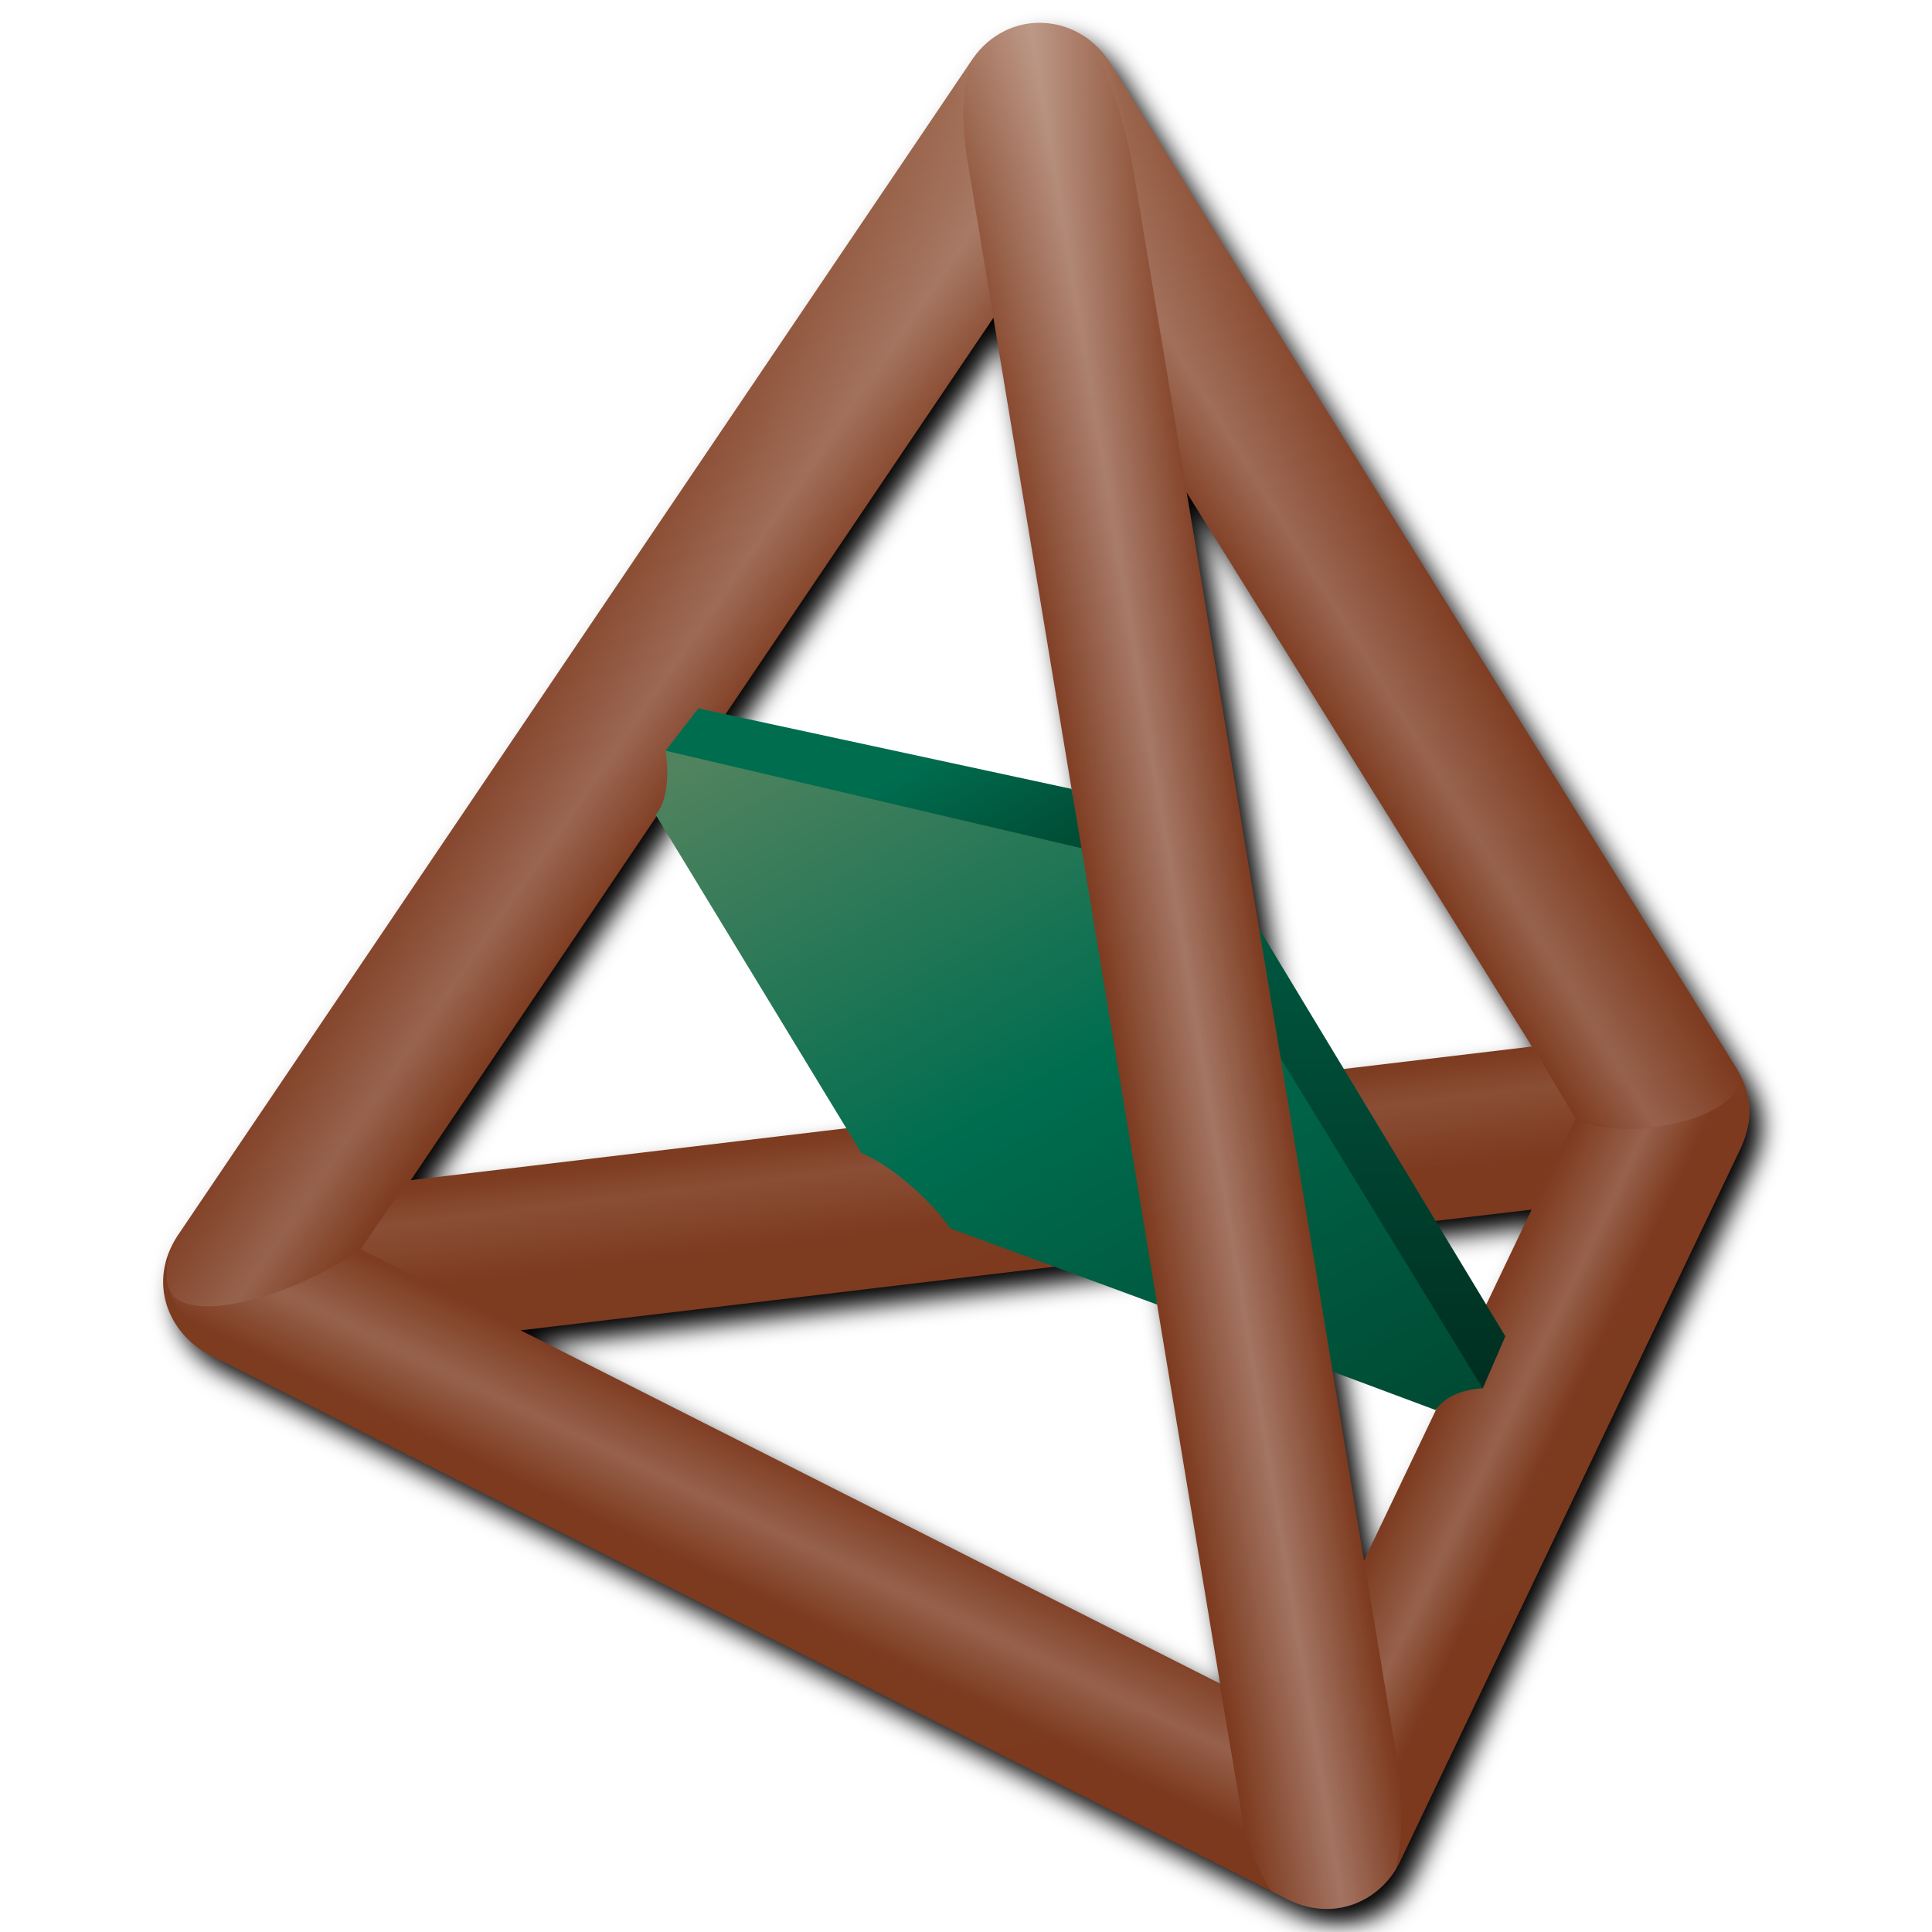
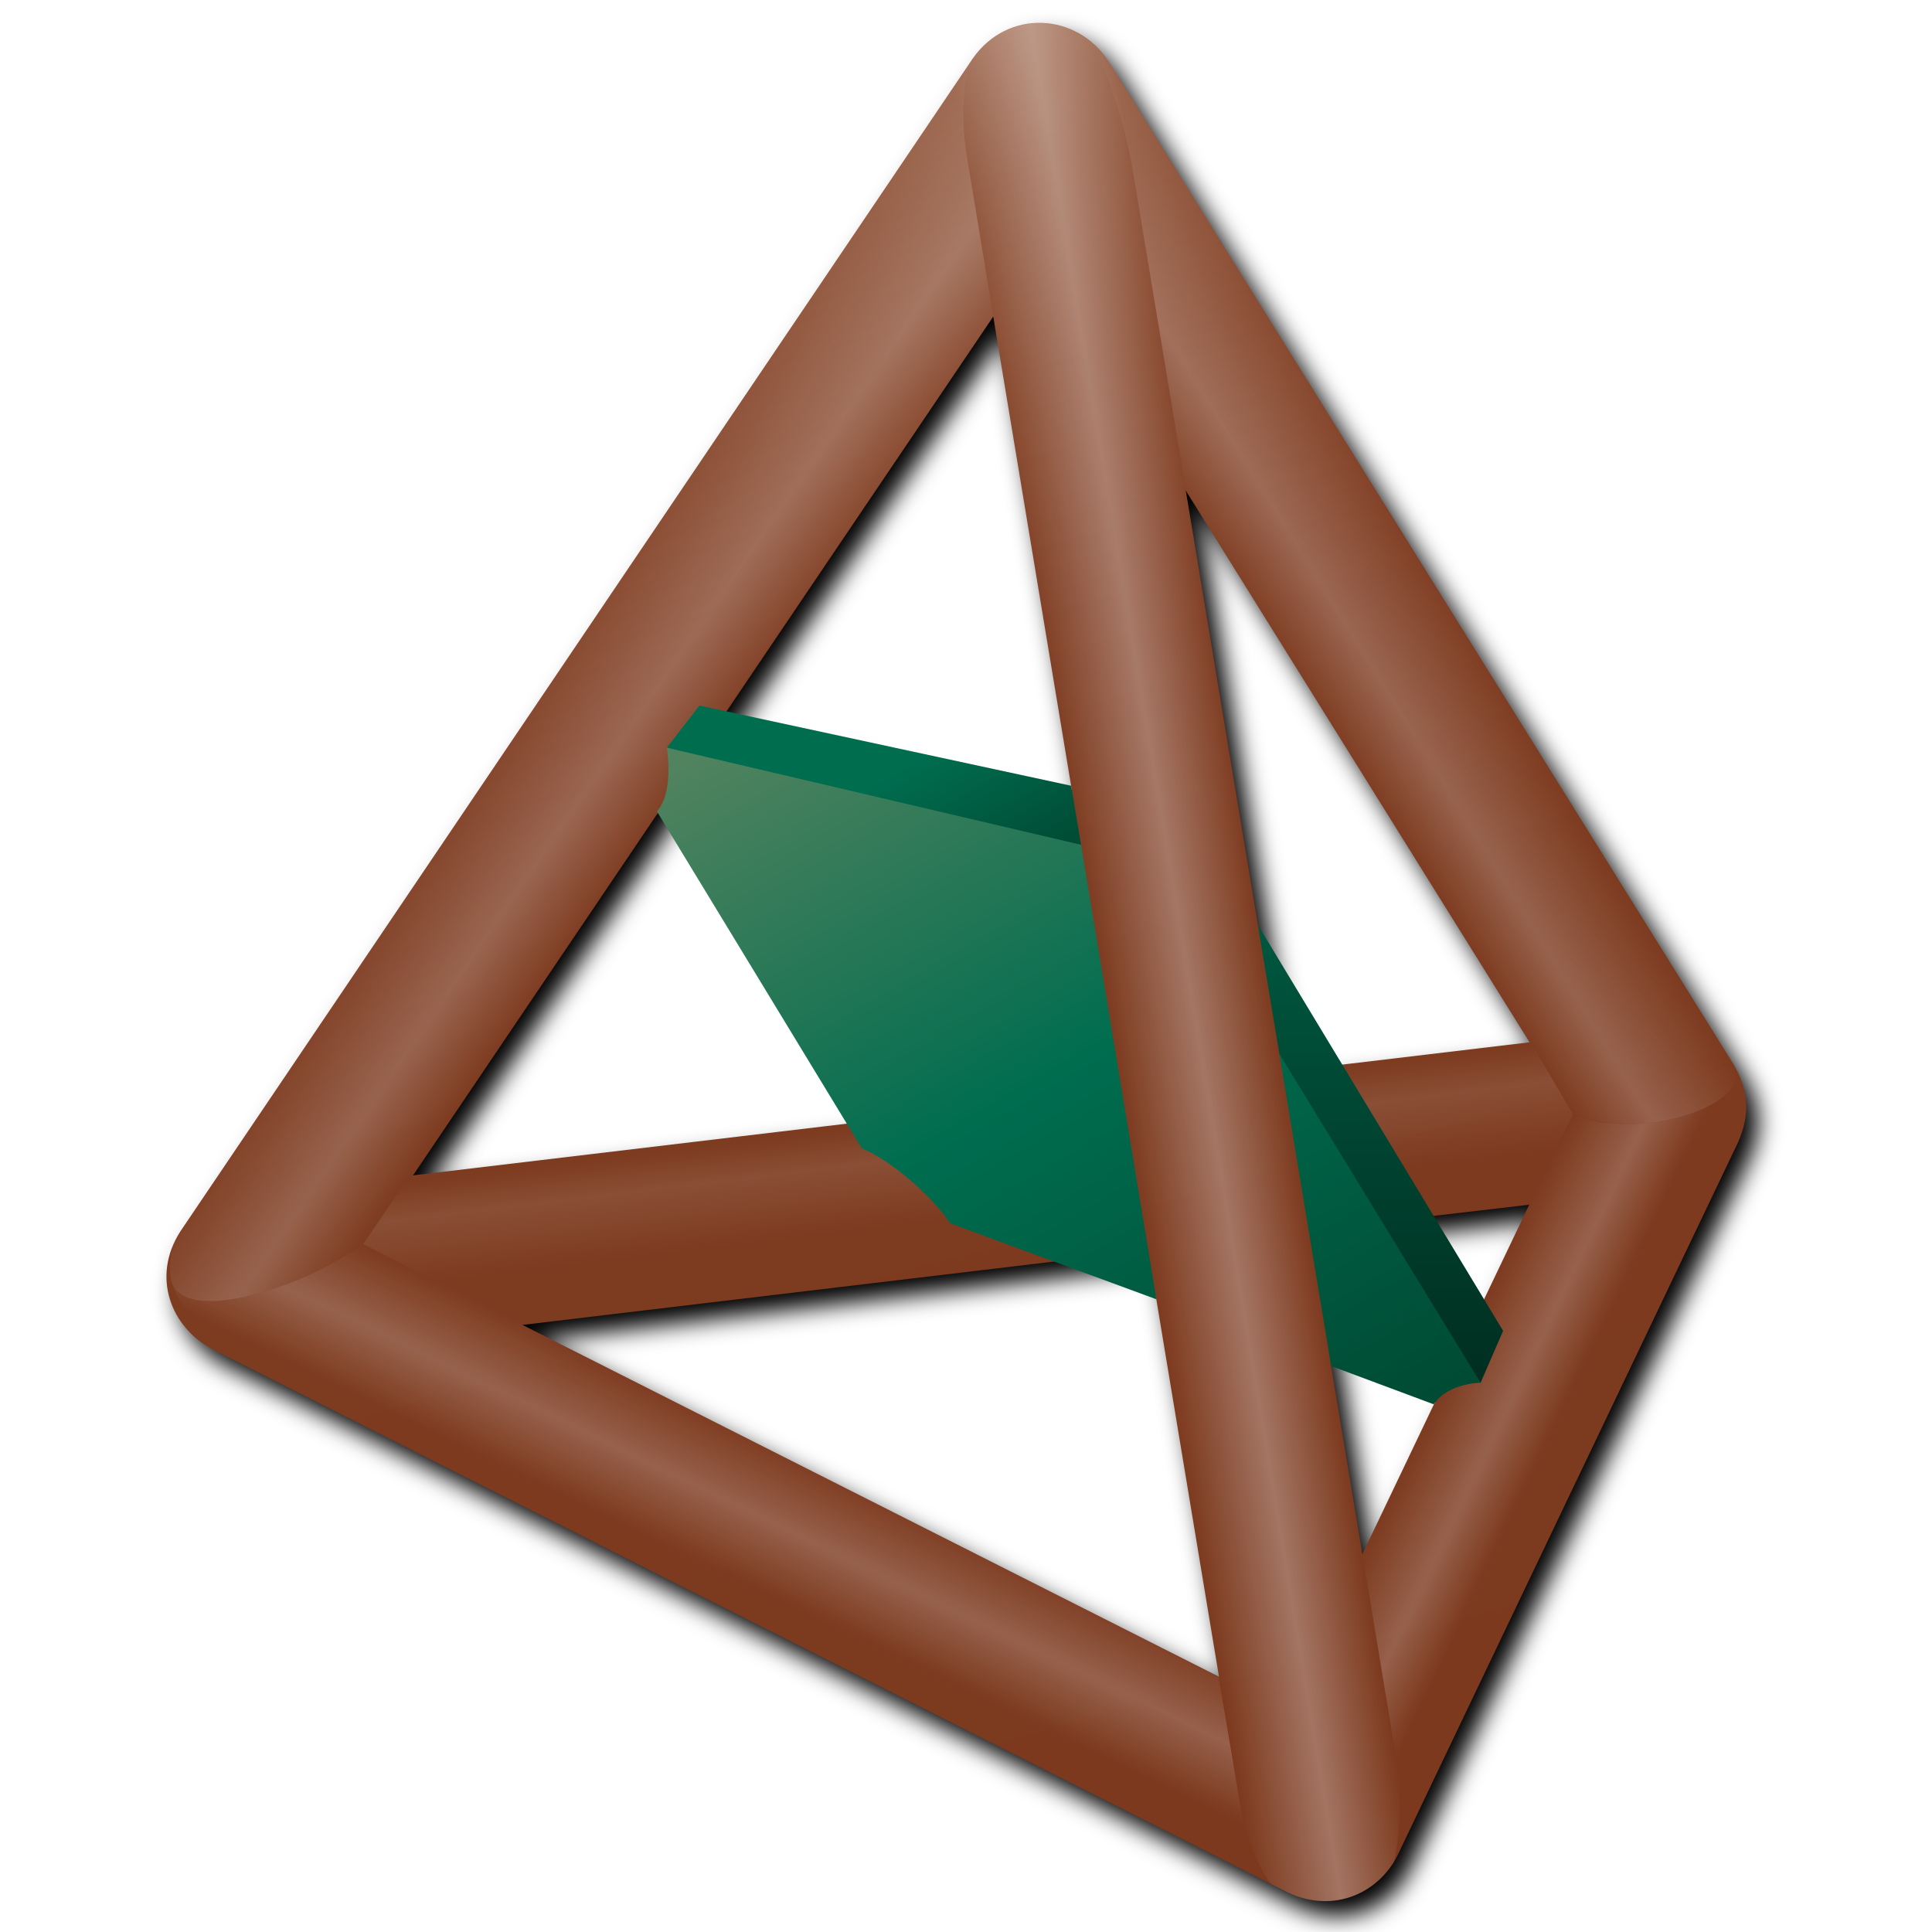
<svg xmlns="http://www.w3.org/2000/svg" xmlns:xlink="http://www.w3.org/1999/xlink" version="1.1" id="Layer_1" x="0px" y="0px" width="640px" height="640px" viewBox="0 0 640 640" enable-background="new 0 0 640 640" xml:space="preserve">
  <filter id="AI_GaussianBlur_4">
    <feGaussianBlur stdDeviation="4" />
  </filter>
-   <path filter="url(#AI_GaussianBlur_4)" d="M579.143,358.758L371.411,25.403c-10.536-16.242-33.536-17.492-45.131-0.977  L62.707,414.56c-9.832,15.227-3.082,31.977,10.466,39.165l358.045,180.85c15.282,7.087,30.157-0.038,36.338-12.396l113.29-237.229  c0.018-0.035,0.03-0.069,0.045-0.104C584.875,375.661,584.5,367.786,579.143,358.758z M429.204,361.521L397.12,168.208  l114.354,183.506 M333.07,110.313l42.749,257.569l-235.746,28.099L333.07,110.313z M408.162,562.76l-231.694-117.03l208.145-24.808   M455.85,521.99l-17.876-107.655l73.391-8.594L455.85,521.99z" />
-   <linearGradient id="SVGID_1_" gradientUnits="userSpaceOnUse" x1="306.703" y1="18.641" x2="468.543" y2="622.638">
+   <path filter="url(#AI_GaussianBlur_4)" d="M578.061,357.299L371.192,25.329C360.7,9.155,337.796,7.91,326.249,24.356L63.771,412.869  c-9.792,15.163-3.069,31.844,10.422,39.002L430.751,631.97c15.219,7.058,30.032-0.038,36.187-12.345l112.819-236.243  c0.018-0.035,0.03-0.069,0.045-0.104C583.77,374.132,583.396,366.29,578.061,357.299z M428.745,360.05l-31.95-192.509  l113.878,182.744 M333.011,109.887l42.571,256.499l-234.766,27.982L333.011,109.887z M407.791,560.453L177.059,443.909  l207.28-24.704 M455.28,519.854l-17.802-107.208l73.086-8.559L455.28,519.854z" />
+   <linearGradient id="SVGID_1_" gradientUnits="userSpaceOnUse" x1="306.753" y1="18.595" x2="467.921" y2="620.083">
    <stop offset="0" style="stop-color:#A16D55" />
    <stop offset="0.075" style="stop-color:#955C43" />
    <stop offset="0.18" style="stop-color:#8A4C32" />
    <stop offset="0.31" style="stop-color:#824127" />
    <stop offset="0.493" style="stop-color:#7D3B20" />
    <stop offset="1" style="stop-color:#7C391E" />
  </linearGradient>
-   <polygon fill="url(#SVGID_1_)" points="341.75,9.25 355.25,255 354.186,389.75 385,433.75 442,629.75 437.75,468.75 456.5,383.794   410.944,296.194 " />
-   <linearGradient id="SVGID_2_" gradientUnits="userSpaceOnUse" x1="221.185" y1="39.659" x2="384.211" y2="648.081">
+   <polygon fill="url(#SVGID_1_)" points="341.654,9.243 355.099,253.972 354.038,388.162 384.725,431.979 441.488,627.165   437.256,466.834 455.928,382.231 410.562,294.996 " />
+   <linearGradient id="SVGID_2_" gradientUnits="userSpaceOnUse" x1="221.591" y1="39.526" x2="383.94" y2="645.421">
    <stop offset="0" style="stop-color:#A16D55" />
    <stop offset="0.075" style="stop-color:#955C43" />
    <stop offset="0.18" style="stop-color:#8A4C32" />
    <stop offset="0.31" style="stop-color:#824127" />
    <stop offset="0.493" style="stop-color:#7D3B20" />
    <stop offset="1" style="stop-color:#7C391E" />
  </linearGradient>
-   <path fill="url(#SVGID_2_)" d="M575.143,353.722L367.411,20.367C356.875,4.125,333.875,2.875,322.28,19.39L58.707,409.523  c-9.832,15.227-3.082,31.977,10.466,39.165l358.045,180.85c15.282,7.087,30.157-0.038,36.338-12.396l113.29-237.229  c0.018-0.035,0.03-0.069,0.045-0.104C580.875,370.625,580.5,362.75,575.143,353.722z M425.204,356.484L393.12,163.172  l114.354,183.506 M329.07,105.277l42.749,257.569l-235.746,28.099L329.07,105.277z M404.162,557.724l-231.694-117.03l208.145-24.808   M451.85,516.954l-17.876-107.655l73.391-8.594L451.85,516.954z" />
+   <path fill="url(#SVGID_2_)" d="M574.078,352.284L367.209,20.313c-10.492-16.174-33.396-17.419-44.943-0.972L59.788,407.854  c-9.792,15.163-3.069,31.844,10.422,39.003l356.558,180.098c15.219,7.058,30.032-0.038,36.187-12.345l112.819-236.243  c0.018-0.035,0.03-0.069,0.045-0.103C579.786,369.117,579.413,361.274,574.078,352.284z M424.762,355.035l-31.95-192.51  L506.689,345.27 M329.027,104.872l42.571,256.5l-234.766,27.981L329.027,104.872z M403.808,555.438L173.076,438.895l207.28-24.705   M451.297,514.838L433.495,407.63l73.086-8.558L451.297,514.838z" />
  <g>
    <defs>
-       <path id="SVGID_3_" d="M575.143,353.758L367.411,20.403c-10.536-16.242-33.536-17.492-45.131-0.977L58.707,409.56    c-9.832,15.227-3.082,31.977,10.466,39.165l358.045,180.85c15.282,7.087,30.157-0.038,36.338-12.396l113.29-237.229    c0.018-0.035,0.03-0.069,0.045-0.104C580.875,370.661,580.5,362.786,575.143,353.758z M425.204,356.521L393.12,163.208    l114.354,183.506 M329.07,105.313l42.749,257.569l-235.746,28.099L329.07,105.313z M404.162,557.76l-231.694-117.03    l208.145-24.808 M451.85,516.99l-17.876-107.655l73.391-8.594L451.85,516.99z" />
+       <path id="SVGID_3_" d="M574.078,352.319L367.209,20.35c-10.492-16.174-33.396-17.419-44.943-0.973L59.788,407.89    c-9.792,15.163-3.069,31.844,10.422,39.002L426.768,626.99c15.219,7.058,30.032-0.038,36.187-12.345l112.819-236.243    c0.018-0.035,0.03-0.069,0.045-0.104C579.786,369.152,579.413,361.311,574.078,352.319z M424.762,355.071l-31.95-192.51    l113.878,182.743 M329.027,104.908l42.571,256.5l-234.766,27.981L329.027,104.908z M403.808,555.475L173.076,438.93l207.28-24.704     M451.297,514.874l-17.802-107.208l73.086-8.558L451.297,514.874z" />
    </defs>
    <clipPath id="SVGID_4_">
      <use xlink:href="#SVGID_3_" overflow="visible" />
    </clipPath>
-     <linearGradient id="SVGID_5_" gradientUnits="userSpaceOnUse" x1="266.846" y1="487.003" x2="267.203" y2="520.65" gradientTransform="matrix(0.8938 0.4484 -0.6178 1.2315 315.6187 -240.8809)">
+     <linearGradient id="SVGID_5_" gradientUnits="userSpaceOnUse" x1="266.211" y1="485.646" x2="266.567" y2="519.152" gradientTransform="matrix(0.8938 0.4484 -0.6178 1.2315 315.6187 -240.8809)">
      <stop offset="0" style="stop-color:#FFFFFF;stop-opacity:0" />
      <stop offset="0.521" style="stop-color:#FFFFFF;stop-opacity:0.2" />
      <stop offset="1" style="stop-color:#FFFFFF;stop-opacity:0" />
    </linearGradient>
-     <path clip-path="url(#SVGID_4_)" fill="url(#SVGID_5_)" d="M412.336,606.927L63.845,437.737c-5.888-3.221-7.696-10.36-7.696-10.36   c3.893,10.854,37.997,4.14,63.325-13.546l284.567,143.931L412.336,606.927z" />
-     <linearGradient id="SVGID_6_" gradientUnits="userSpaceOnUse" x1="623.164" y1="291.901" x2="623.164" y2="340.247" gradientTransform="matrix(0.3478 2.0969 -1.0961 0.1818 521.5308 -1045.041)">
+     <path clip-path="url(#SVGID_4_)" fill="url(#SVGID_5_)" d="M411.947,604.437L64.904,435.95c-5.863-3.207-7.664-10.317-7.664-10.317   c3.876,10.809,37.838,4.123,63.062-13.489l283.385,143.333L411.947,604.437z" />
+     <linearGradient id="SVGID_6_" gradientUnits="userSpaceOnUse" x1="622.539" y1="292.08" x2="622.539" y2="340.225" gradientTransform="matrix(0.3478 2.0969 -1.0961 0.1818 521.5308 -1045.041)">
      <stop offset="0" style="stop-color:#FFFFFF;stop-opacity:0" />
      <stop offset="0.478" style="stop-color:#FFFFFF;stop-opacity:0.3" />
      <stop offset="1" style="stop-color:#FFFFFF;stop-opacity:0" />
    </linearGradient>
-     <path clip-path="url(#SVGID_4_)" fill="url(#SVGID_6_)" d="M411.201,600.091L312.01,2.11l52.982-8.789l97.015,584.845   C475.5,659,421.25,656.25,411.201,600.091z" />
-     <linearGradient id="SVGID_7_" gradientUnits="userSpaceOnUse" x1="536.926" y1="226.465" x2="536.926" y2="274.962" gradientTransform="matrix(0.5323 0.8613 -0.9444 0.5836 390.3965 -422.0791)">
+     <path clip-path="url(#SVGID_4_)" fill="url(#SVGID_6_)" d="M410.817,597.629L312.039,2.133l52.762-8.753l96.611,582.416   C474.849,656.294,420.824,653.556,410.817,597.629z" />
+     <linearGradient id="SVGID_7_" gradientUnits="userSpaceOnUse" x1="536.041" y1="226.598" x2="536.041" y2="274.893" gradientTransform="matrix(0.5323 0.8613 -0.9444 0.5836 390.3965 -422.0791)">
      <stop offset="0" style="stop-color:#FFFFFF;stop-opacity:0" />
      <stop offset="0.596" style="stop-color:#FFFFFF;stop-opacity:0.2" />
      <stop offset="1" style="stop-color:#FFFFFF;stop-opacity:0" />
    </linearGradient>
-     <path clip-path="url(#SVGID_4_)" fill="url(#SVGID_7_)" d="M521.889,370.592L393.12,162.967L375.613,57.344   c-7.126-42.958-30.521-72.536-30.521-72.536l230.265,370.621C581.761,365.986,546.852,380.451,521.889,370.592z" />
-     <linearGradient id="SVGID_8_" gradientUnits="userSpaceOnUse" x1="569.592" y1="237.182" x2="569.592" y2="290.893" gradientTransform="matrix(-0.575 0.8359 0.9226 0.6264 298.7061 -419.0918)">
+     <path clip-path="url(#SVGID_4_)" fill="url(#SVGID_7_)" d="M521.045,369.084L392.812,162.321L375.377,57.137   c-7.096-42.78-30.394-72.235-30.394-72.235l229.309,369.081C580.668,364.497,545.904,378.902,521.045,369.084z" />
+     <linearGradient id="SVGID_8_" gradientUnits="userSpaceOnUse" x1="568.625" y1="237.159" x2="568.625" y2="290.647" gradientTransform="matrix(-0.575 0.8359 0.9226 0.6264 298.7061 -419.0918)">
      <stop offset="0" style="stop-color:#FFFFFF;stop-opacity:0" />
      <stop offset="0.596" style="stop-color:#FFFFFF;stop-opacity:0.2" />
      <stop offset="1" style="stop-color:#FFFFFF;stop-opacity:0" />
    </linearGradient>
-     <path clip-path="url(#SVGID_4_)" fill="url(#SVGID_8_)" d="M119.474,413.831L329.07,105.072l-8.634-52.153   c-7.503-45.232,19.285-59.598,19.285-59.598L61.25,404.621c0,0-7.14,8.231-5.853,20.02   C57.253,441.634,98.755,428.786,119.474,413.831z" />
-     <linearGradient id="SVGID_9_" gradientUnits="userSpaceOnUse" x1="302.007" y1="366.043" x2="302.007" y2="414.391" gradientTransform="matrix(0.8371 -0.1013 0.0841 0.695 -46.0205 156.8477)">
+     <path clip-path="url(#SVGID_4_)" fill="url(#SVGID_8_)" d="M120.302,412.144l208.726-307.476L320.43,52.73   c-7.472-45.044,19.205-59.35,19.205-59.35L62.32,402.972c0,0-7.11,8.197-5.828,19.937   C58.339,439.831,99.669,427.036,120.302,412.144z" />
+     <linearGradient id="SVGID_9_" gradientUnits="userSpaceOnUse" x1="302.625" y1="363.904" x2="302.625" y2="412.051" gradientTransform="matrix(0.8371 -0.1013 0.0841 0.695 -46.0205 156.8477)">
      <stop offset="0" style="stop-color:#FFFFFF;stop-opacity:0" />
      <stop offset="0.361" style="stop-color:#FFFFFF;stop-opacity:0.1" />
      <stop offset="1" style="stop-color:#FFFFFF;stop-opacity:0" />
    </linearGradient>
-     <polygon clip-path="url(#SVGID_4_)" fill="url(#SVGID_9_)" points="361.993,399.693 143.725,426.097 119.474,413.831    133.44,393.258 357.929,366.102  " />
-     <linearGradient id="SVGID_10_" gradientUnits="userSpaceOnUse" x1="577.191" y1="365.602" x2="577.191" y2="416.175" gradientTransform="matrix(0.2634 -0.0319 0.0841 0.695 289.7456 116.2222)">
+     <polygon clip-path="url(#SVGID_4_)" fill="url(#SVGID_9_)" points="361.813,398.064 144.453,424.358 120.302,412.144    134.21,391.655 357.767,364.612  " />
+     <linearGradient id="SVGID_10_" gradientUnits="userSpaceOnUse" x1="575.449" y1="363.463" x2="575.449" y2="413.826" gradientTransform="matrix(0.2634 -0.0319 0.0841 0.695 289.7456 116.2222)">
      <stop offset="0" style="stop-color:#FFFFFF;stop-opacity:0" />
      <stop offset="0.361" style="stop-color:#FFFFFF;stop-opacity:0.1" />
      <stop offset="1" style="stop-color:#FFFFFF;stop-opacity:0" />
    </linearGradient>
-     <polygon clip-path="url(#SVGID_4_)" fill="url(#SVGID_10_)" points="516.294,382.266 438.148,390.152 426.103,357.525    508.361,347.689 521.889,370.592  " />
-     <linearGradient id="SVGID_11_" gradientUnits="userSpaceOnUse" x1="337.727" y1="464.193" x2="337.727" y2="495.794" gradientTransform="matrix(-0.4323 0.9017 1.2424 0.5957 50.1382 -124.8613)">
+     <polygon clip-path="url(#SVGID_4_)" fill="url(#SVGID_10_)" points="515.474,380.709 437.652,388.563 425.657,356.071    507.574,346.276 521.045,369.084  " />
+     <linearGradient id="SVGID_11_" gradientUnits="userSpaceOnUse" x1="336.338" y1="463.168" x2="336.338" y2="494.637" gradientTransform="matrix(-0.4323 0.9017 1.2424 0.5957 50.1382 -124.8613)">
      <stop offset="0" style="stop-color:#FFFFFF;stop-opacity:0" />
      <stop offset="0.521" style="stop-color:#FFFFFF;stop-opacity:0.2" />
      <stop offset="0.91" style="stop-color:#FFFFFF;stop-opacity:0" />
    </linearGradient>
-     <path clip-path="url(#SVGID_4_)" fill="url(#SVGID_11_)" d="M463.213,585.438l110.582-222.398   c-10.786,10.84-37.64,13.965-51.906,7.553L451.85,516.749L463.213,585.438z" />
+     <path clip-path="url(#SVGID_4_)" fill="url(#SVGID_11_)" d="M462.613,583.037l110.122-221.475   c-10.741,10.795-37.483,13.906-51.69,7.521l-69.748,145.55L462.613,583.037z" />
  </g>
  <g>
-     <linearGradient id="SVGID_12_" gradientUnits="userSpaceOnUse" x1="264.822" y1="215.333" x2="316.612" y2="305.036">
+     <linearGradient id="SVGID_12_" gradientUnits="userSpaceOnUse" x1="265.046" y1="214.469" x2="316.621" y2="303.8">
      <stop offset="0.5" style="stop-color:#006D4F" />
      <stop offset="1" style="stop-color:#004A33" />
    </linearGradient>
-     <polygon fill="url(#SVGID_12_)" points="220.492,248.689 231.333,234.667 354.972,261.337 358.27,280.984 287.75,270.25  " />
-     <linearGradient id="SVGID_13_" gradientUnits="userSpaceOnUse" x1="457.883" y1="307.65" x2="457.883" y2="459.938">
+     <polygon fill="url(#SVGID_12_)" points="220.9,247.688 231.697,233.723 354.821,260.283 358.105,279.848 287.879,269.159  " />
+     <linearGradient id="SVGID_13_" gradientUnits="userSpaceOnUse" x1="457.306" y1="306.404" x2="457.306" y2="458.059">
      <stop offset="0.001" style="stop-color:#00573F" />
      <stop offset="1" style="stop-color:#002E20" />
    </linearGradient>
-     <polygon fill="url(#SVGID_13_)" points="417.1,307.65 424.25,350.551 452.5,407 491.176,459.938 498.667,442.666  " />
-     <linearGradient id="SVGID_14_" gradientUnits="userSpaceOnUse" x1="270.438" y1="219.853" x2="429.582" y2="495.498">
+     <polygon fill="url(#SVGID_13_)" points="416.691,306.404 423.812,349.126 451.944,405.341 490.46,458.059 497.92,440.858  " />
+     <linearGradient id="SVGID_14_" gradientUnits="userSpaceOnUse" x1="270.639" y1="218.971" x2="429.122" y2="493.472">
      <stop offset="0.017" style="stop-color:#52835F" />
      <stop offset="0.5" style="stop-color:#006D4F" />
      <stop offset="1" style="stop-color:#004A33" />
    </linearGradient>
-     <path fill="url(#SVGID_14_)" d="M383.348,432.173l-68.582-25.265c-6.056-9.063-19.8-21.087-29.408-24.921l-68.164-112.109   c5.804-6.51,3.297-21.189,3.297-21.189l137.778,32.295L383.348,432.173z M424.25,350.551l17.223,103.825l34.103,12.722   c4.858-7.16,15.601-7.16,15.601-7.16L424.25,350.551z" />
+     <path fill="url(#SVGID_14_)" d="M383.079,430.409l-68.296-25.16c-6.031-9.025-19.718-20.999-29.285-24.817l-67.881-111.643   c5.78-6.482,3.284-21.101,3.284-21.101l137.206,32.161L383.079,430.409z M423.812,349.126l17.151,103.394l33.961,12.669   c4.838-7.13,15.536-7.13,15.536-7.13L423.812,349.126z" />
  </g>
</svg>
